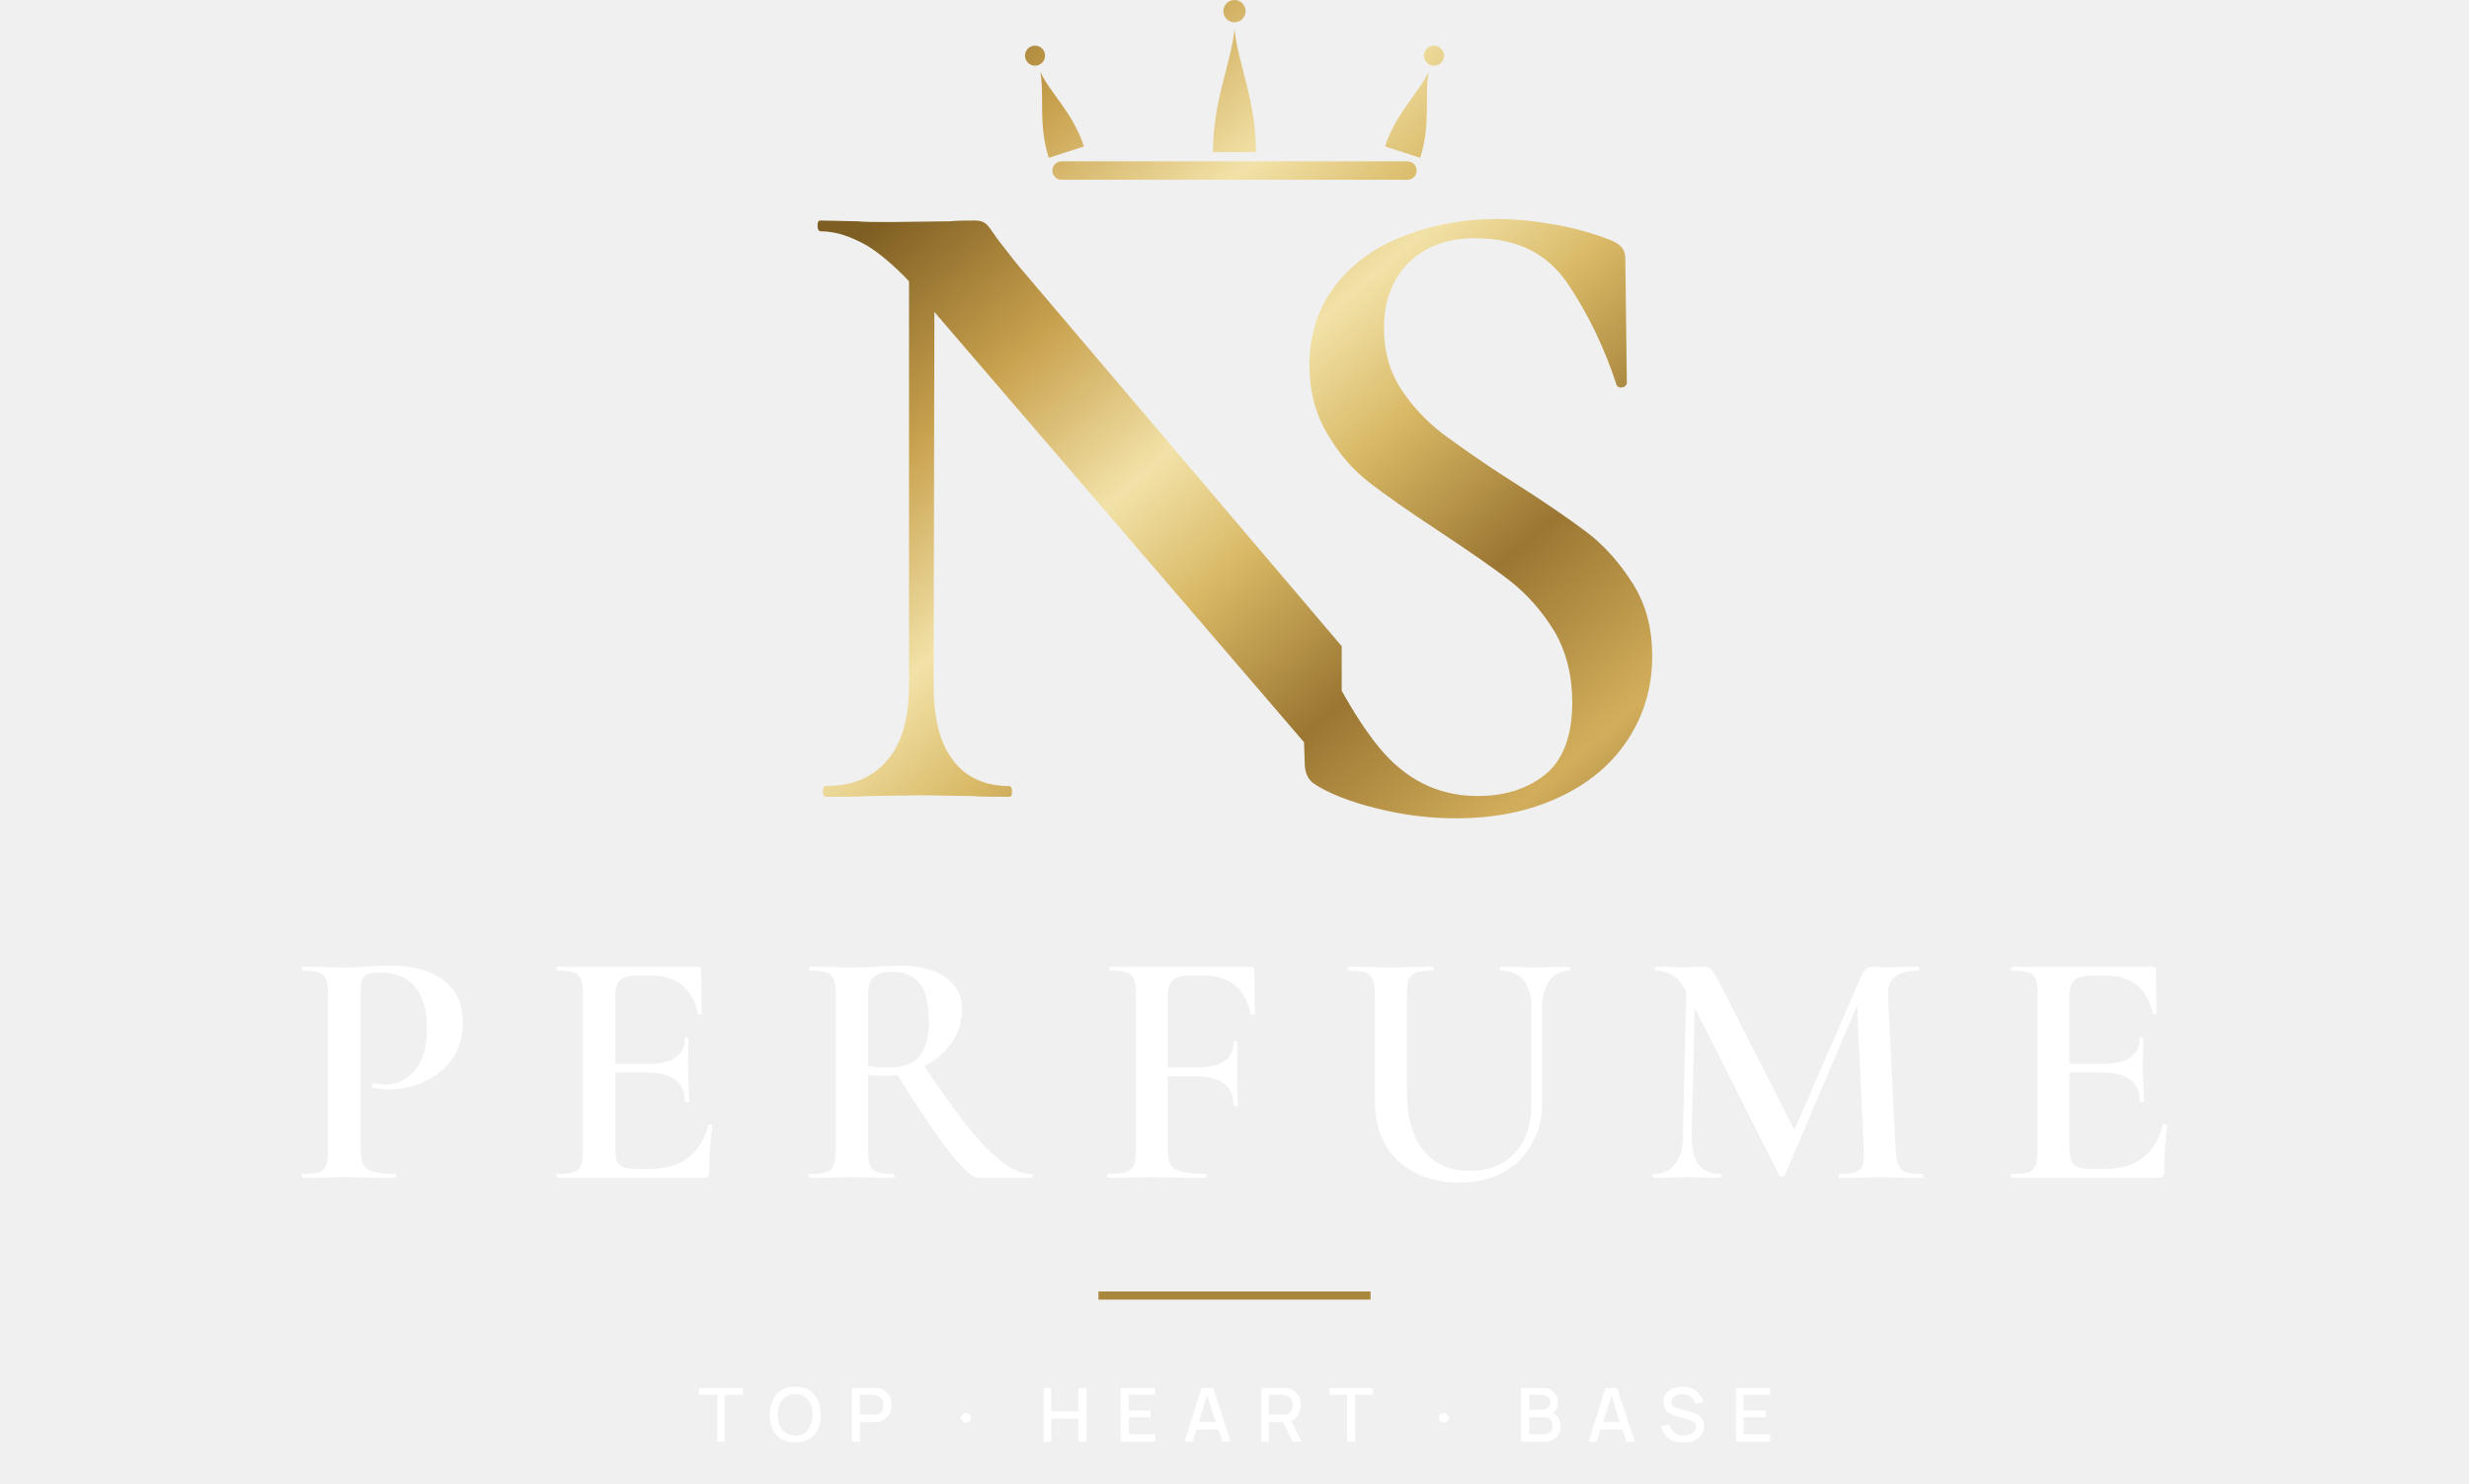
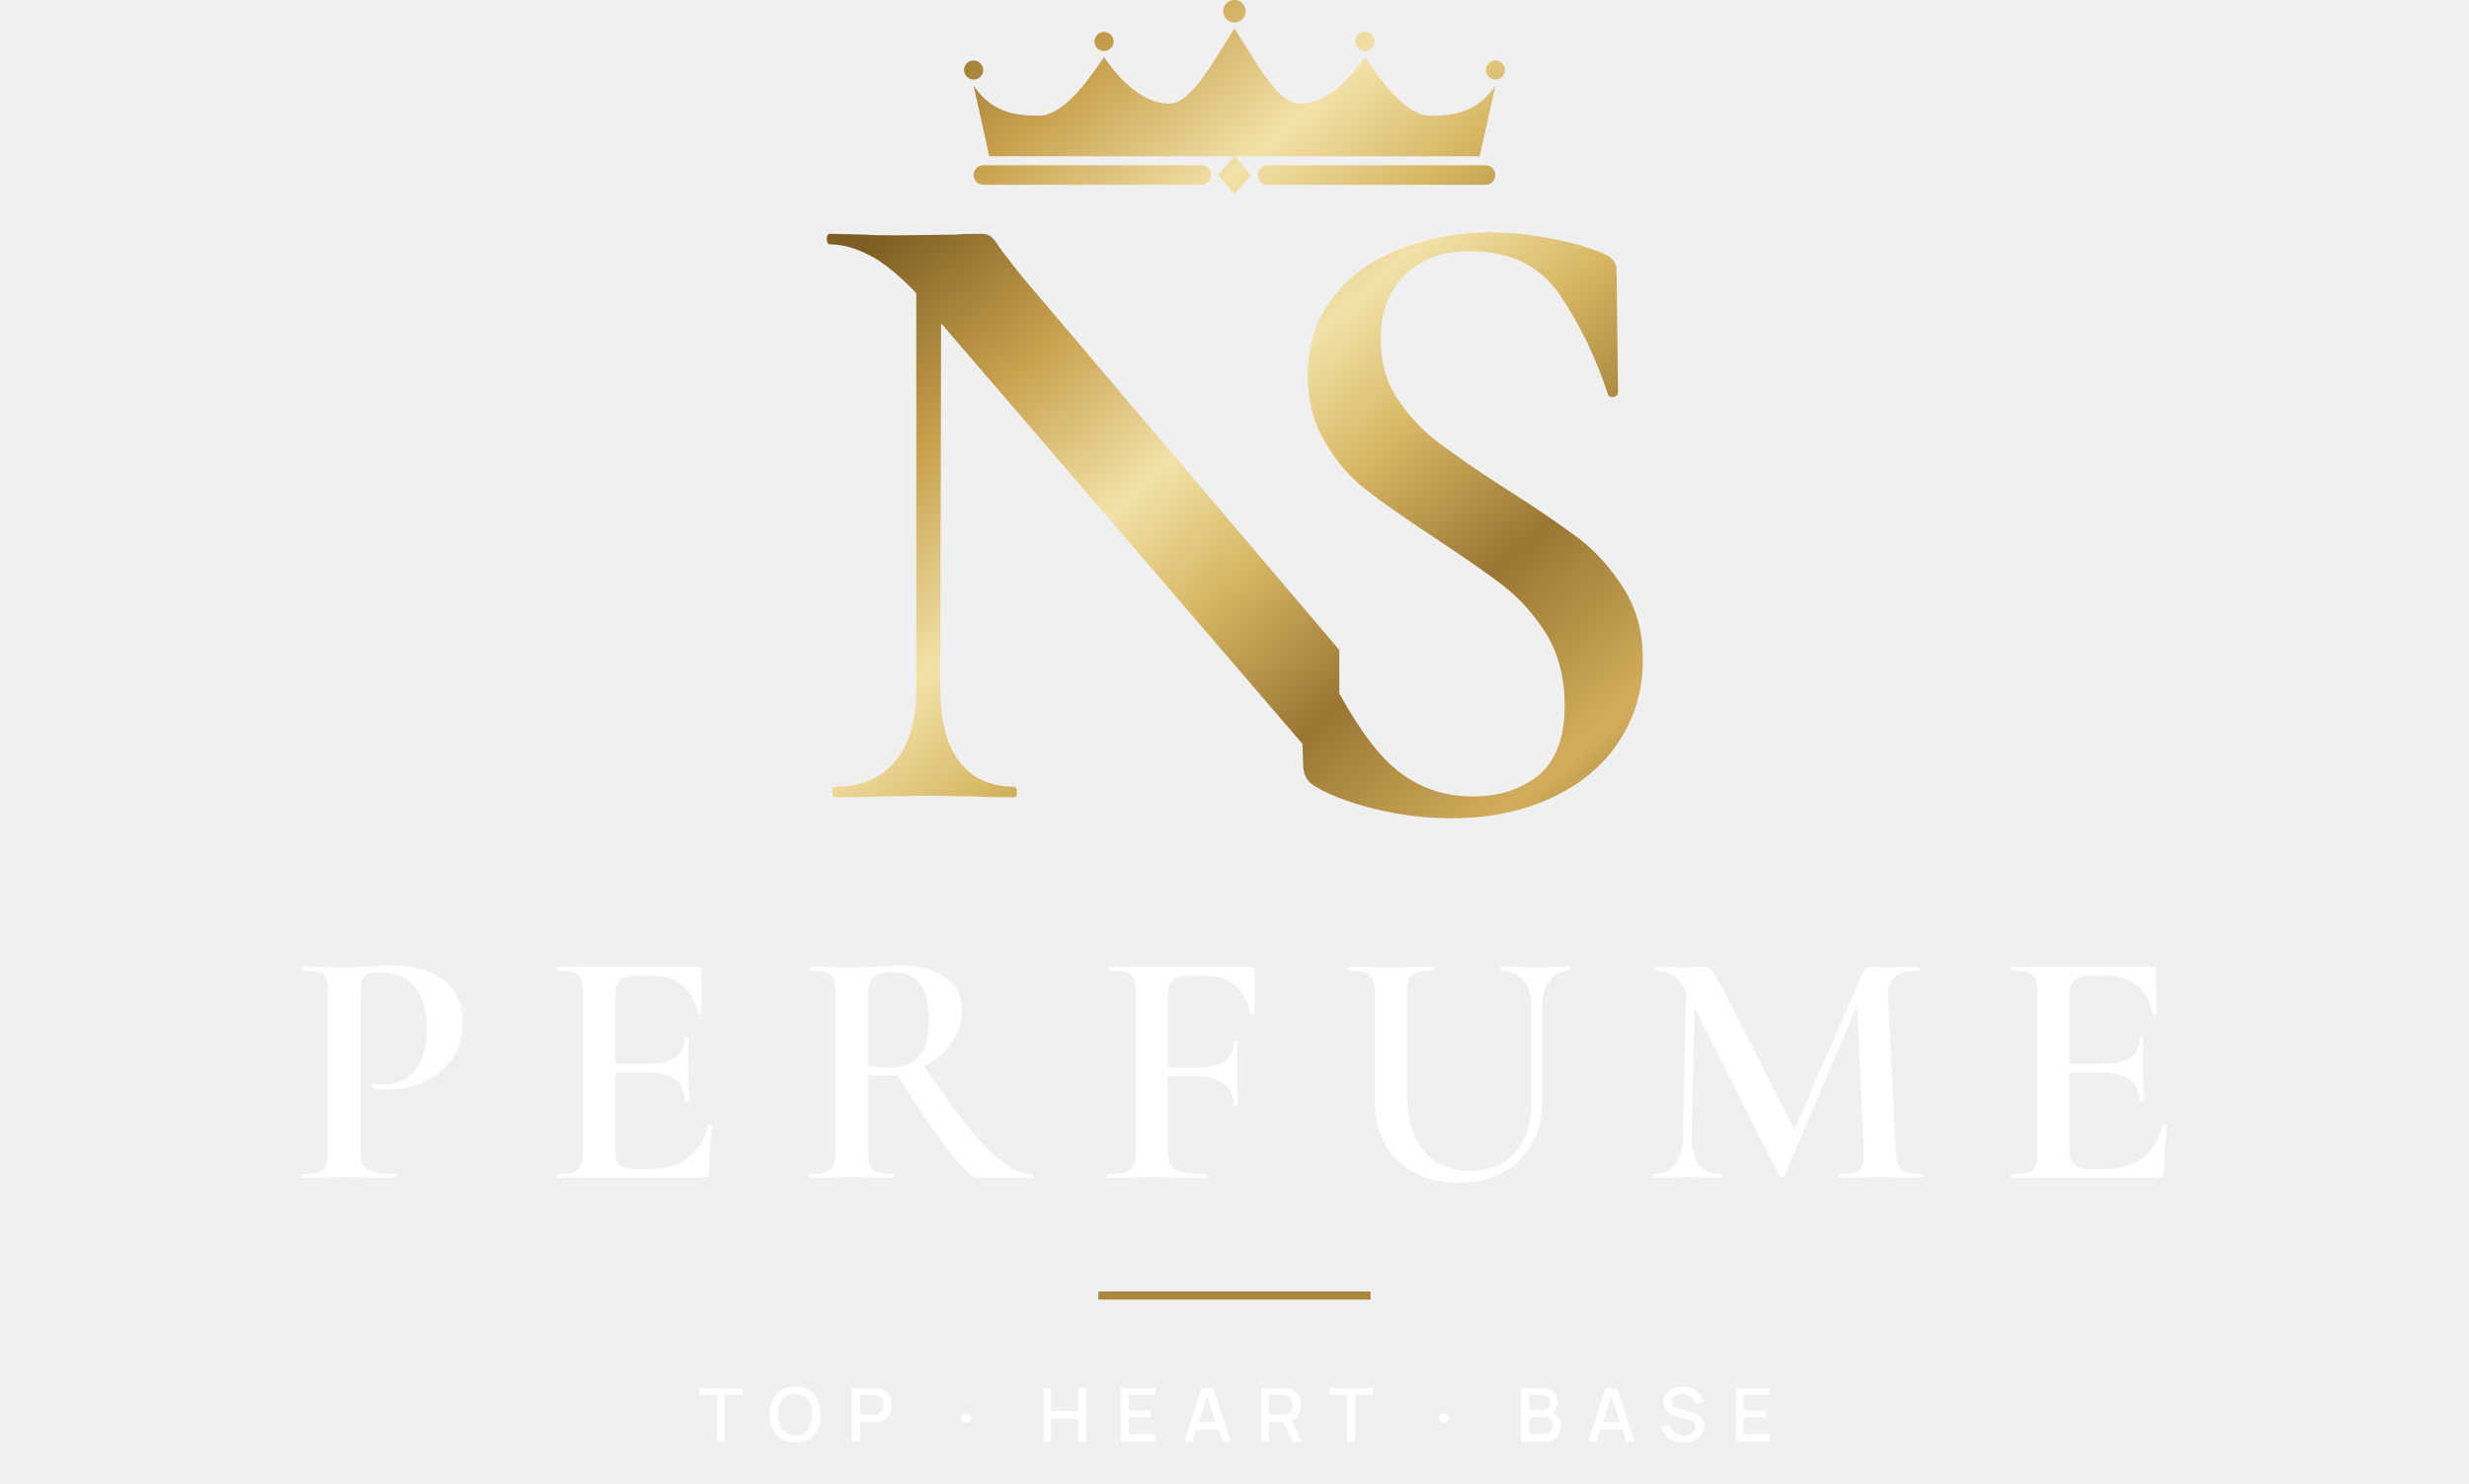
<svg xmlns="http://www.w3.org/2000/svg" viewBox="0 0 363 218.12" width="363" height="218.12" role="img" aria-label="NS Perfume">
  <defs>
    <linearGradient id="nsGold" gradientUnits="userSpaceOnUse" x1="8" y1="0" x2="100" y2="106">
      <stop offset="0" stop-color="#7E5E22" />
      <stop offset="0.18" stop-color="#C9A24F" />
      <stop offset="0.34" stop-color="#F2E2A8" />
      <stop offset="0.46" stop-color="#D8B865" />
      <stop offset="0.62" stop-color="#9A7632" />
      <stop offset="0.8" stop-color="#D2AE5C" />
      <stop offset="1" stop-color="#735420" />
    </linearGradient>
  </defs>
-   <g transform="translate(120.2 0) scale(1.129944)" fill="url(#nsGold)">
-     <path d="M51.45 19.8C51.45 13.08 53.8 8.28 54.25 3.8C54.7 8.28 57.05 13.08 57.05 19.8ZM30.09 20.54C28.67 16.15 29.56 12.39 28.98 9.34C30.29 12.15 33.23 14.66 34.66 19.06ZM73.84 19.06C75.27 14.66 78.21 12.15 79.52 9.34C78.94 12.39 79.83 16.15 78.41 20.54ZM31.75 21L76.75 21C77.41 21 77.95 21.54 77.95 22.2C77.95 22.86 77.41 23.4 76.75 23.4L31.75 23.4C31.09 23.4 30.55 22.86 30.55 22.2C30.55 21.54 31.09 21 31.75 21ZM54.25 0C55.05 0 55.7 0.65 55.7 1.45C55.7 2.25 55.05 2.9 54.25 2.9C53.45 2.9 52.8 2.25 52.8 1.45C52.8 0.65 53.45 0 54.25 0ZM28.3 5.94C29.02 5.94 29.6 6.52 29.6 7.24C29.6 7.96 29.02 8.55 28.3 8.55C27.58 8.55 26.99 7.96 26.99 7.24C26.99 6.52 27.58 5.94 28.3 5.94ZM80.2 5.94C80.92 5.94 81.51 6.52 81.51 7.24C81.51 7.96 80.92 8.55 80.2 8.55C79.48 8.55 78.9 7.96 78.9 7.24C78.9 6.52 79.48 5.94 80.2 5.94Z" />
-     <path transform="translate(0 28.4)" d="M15.1,60.8c0,4.2 0.8,7.5 2.5,9.7c1.6,2.2 4.1,3.4 7.3,3.4c0.2,0 0.4,0.2 0.4,0.7c0,0.5 -0.1,0.7 -0.4,0.7c-2.1,0 -3.7,0 -4.8,-0.1l-6.4,-0.1l-7.1,0.1c-1.3,0.1 -3.1,0.1 -5.5,0.1c-0.2,0 -0.4,-0.2 -0.4,-0.7c0,-0.5 0.1,-0.7 0.4,-0.7c3.4,0 6.1,-1.1 8,-3.4c1.9,-2.2 2.8,-5.5 2.8,-9.7v-52.6c-2,-2.1 -3.8,-3.6 -5.4,-4.6c-2.1,-1.2 -4.1,-1.9 -6.1,-1.9c-0.2,0 -0.4,-0.2 -0.4,-0.7c0,-0.5 0.1,-0.7 0.4,-0.7l4.8,0.1c1,0.1 2.4,0.1 4.3,0.1l7.7,-0.1c1,-0.1 2.1,-0.1 3.4,-0.1c0.6,0 1.1,0.2 1.4,0.5c0.3,0.3 0.8,1 1.4,1.9c1.4,1.8 2.4,3.1 3,3.8l41.8,49.2v5.8c1.5,2.7 3.1,5.2 4.8,7.3c3.4,4.2 7.7,6.4 12.9,6.4c3.5,0 6.4,-0.9 8.8,-2.8c2.3,-1.9 3.5,-5 3.5,-9.4c0,-3.5 -0.8,-6.6 -2.3,-9.2c-1.6,-2.6 -3.5,-4.8 -5.8,-6.6c-2.3,-1.8 -5.4,-3.9 -9.3,-6.5c-3.8,-2.5 -6.8,-4.6 -9,-6.3c-2.2,-1.7 -4,-3.8 -5.5,-6.4c-1.5,-2.5 -2.3,-5.5 -2.3,-8.8c0,-4.2 1.2,-7.7 3.5,-10.6c2.3,-2.9 5.3,-5 9.1,-6.4c3.7,-1.4 7.6,-2.1 11.7,-2.1c2.6,0 5.3,0.3 8,0.8c2.7,0.5 5,1.2 7,2c1.2,0.5 1.8,1.2 1.8,2.3l0.2,16.2c0,0.3 -0.2,0.5 -0.5,0.6c-0.4,0.1 -0.6,0 -0.8,-0.2c-1.6,-4.9 -3.7,-9.3 -6.4,-13.3c-2.7,-4 -6.7,-5.9 -12.1,-5.9c-3.6,0 -6.5,1.1 -8.6,3.2c-2.1,2.1 -3.2,4.9 -3.2,8.5c0,3 0.7,5.6 2.2,7.9c1.5,2.3 3.3,4.2 5.5,5.9c2.2,1.6 5.1,3.7 8.9,6.1c4.1,2.6 7.3,4.8 9.7,6.6c2.4,1.8 4.4,4.1 6.1,6.8c1.7,2.7 2.5,5.8 2.5,9.4c0,4.1 -1.1,7.7 -3.2,10.9c-2.1,3.2 -5.1,5.7 -9,7.5c-3.9,1.8 -8.3,2.7 -13.3,2.7c-3.4,0 -6.8,-0.4 -10.4,-1.3c-3.6,-0.9 -6.3,-2 -8.1,-3.2c-0.7,-0.5 -1.1,-1.2 -1.2,-2.3l-0.1,-3.1l-48.1,-56z" />
+   <g transform="translate(121.57 0) scale(1.104667)" fill="url(#nsGold)">
+     <path d="M21.61 20.8L19.53 11.4C21.96 15 25.09 15.4 28.21 15.4C31.33 15.4 34.46 11.2 36.89 7.6C39.32 11.2 42.45 13.8 45.57 13.8C48.69 13.8 51.82 7.4 54.25 3.8C56.68 7.4 59.81 13.8 62.93 13.8C66.05 13.8 69.18 11.2 71.61 7.6C74.04 11.2 77.17 15.4 80.29 15.4C83.41 15.4 86.54 15 88.97 11.4L86.89 20.8ZM20.83 22L49.85 22C50.57 22 51.15 22.58 51.15 23.3C51.15 24.02 50.57 24.6 49.85 24.6L20.83 24.6C20.11 24.6 19.53 24.02 19.53 23.3C19.53 22.58 20.11 22 20.83 22ZM58.65 22L87.67 22C88.39 22 88.97 22.58 88.97 23.3C88.97 24.02 88.39 24.6 87.67 24.6L58.65 24.6C57.93 24.6 57.35 24.02 57.35 23.3C57.35 22.58 57.93 22 58.65 22ZM54.25 20.77L56.45 23.3L54.25 25.83L52.05 23.3ZM19.53 8.05C20.23 8.05 20.81 8.62 20.81 9.32C20.81 10.03 20.23 10.6 19.53 10.6C18.83 10.6 18.26 10.03 18.26 9.32C18.26 8.62 18.83 8.05 19.53 8.05ZM36.89 4.25C37.59 4.25 38.17 4.82 38.17 5.53C38.17 6.23 37.59 6.8 36.89 6.8C36.19 6.8 35.62 6.23 35.62 5.53C35.62 4.82 36.19 4.25 36.89 4.25ZM54.25 0C55.08 0 55.75 0.67 55.75 1.5C55.75 2.33 55.08 3 54.25 3C53.42 3 52.75 2.33 52.75 1.5C52.75 0.67 53.42 0 54.25 0ZM71.61 4.25C72.31 4.25 72.89 4.82 72.89 5.53C72.89 6.23 72.31 6.8 71.61 6.8C70.91 6.8 70.33 6.23 70.33 5.53C70.33 4.82 70.91 4.25 71.61 4.25ZM88.97 8.05C89.67 8.05 90.25 8.62 90.25 9.32C90.25 10.03 89.67 10.6 88.97 10.6C88.27 10.6 87.7 10.03 87.7 9.32C87.7 8.62 88.27 8.05 88.97 8.05Z" />
+     <path transform="translate(0 30.83)" d="M15.1,60.8c0,4.2 0.8,7.5 2.5,9.7c1.6,2.2 4.1,3.4 7.3,3.4c0.2,0 0.4,0.2 0.4,0.7c0,0.5 -0.1,0.7 -0.4,0.7c-2.1,0 -3.7,0 -4.8,-0.1l-6.4,-0.1l-7.1,0.1c-1.3,0.1 -3.1,0.1 -5.5,0.1c-0.2,0 -0.4,-0.2 -0.4,-0.7c0,-0.5 0.1,-0.7 0.4,-0.7c3.4,0 6.1,-1.1 8,-3.4c1.9,-2.2 2.8,-5.5 2.8,-9.7v-52.6c-2,-2.1 -3.8,-3.6 -5.4,-4.6c-2.1,-1.2 -4.1,-1.9 -6.1,-1.9c-0.2,0 -0.4,-0.2 -0.4,-0.7c0,-0.5 0.1,-0.7 0.4,-0.7l4.8,0.1c1,0.1 2.4,0.1 4.3,0.1l7.7,-0.1c1,-0.1 2.1,-0.1 3.4,-0.1c0.6,0 1.1,0.2 1.4,0.5c0.3,0.3 0.8,1 1.4,1.9c1.4,1.8 2.4,3.1 3,3.8l41.8,49.2v5.8c1.5,2.7 3.1,5.2 4.8,7.3c3.4,4.2 7.7,6.4 12.9,6.4c3.5,0 6.4,-0.9 8.8,-2.8c2.3,-1.9 3.5,-5 3.5,-9.4c0,-3.5 -0.8,-6.6 -2.3,-9.2c-1.6,-2.6 -3.5,-4.8 -5.8,-6.6c-2.3,-1.8 -5.4,-3.9 -9.3,-6.5c-3.8,-2.5 -6.8,-4.6 -9,-6.3c-2.2,-1.7 -4,-3.8 -5.5,-6.4c-1.5,-2.5 -2.3,-5.5 -2.3,-8.8c0,-4.2 1.2,-7.7 3.5,-10.6c2.3,-2.9 5.3,-5 9.1,-6.4c3.7,-1.4 7.6,-2.1 11.7,-2.1c2.6,0 5.3,0.3 8,0.8c2.7,0.5 5,1.2 7,2c1.2,0.5 1.8,1.2 1.8,2.3l0.2,16.2c0,0.3 -0.2,0.5 -0.5,0.6c-0.4,0.1 -0.6,0 -0.8,-0.2c-1.6,-4.9 -3.7,-9.3 -6.4,-13.3c-2.7,-4 -6.7,-5.9 -12.1,-5.9c-3.6,0 -6.5,1.1 -8.6,3.2c-2.1,2.1 -3.2,4.9 -3.2,8.5c0,3 0.7,5.6 2.2,7.9c1.5,2.3 3.3,4.2 5.5,5.9c2.2,1.6 5.1,3.7 8.9,6.1c4.1,2.6 7.3,4.8 9.7,6.6c2.4,1.8 4.4,4.1 6.1,6.8c1.7,2.7 2.5,5.8 2.5,9.4c0,4.1 -1.1,7.7 -3.2,10.9c-2.1,3.2 -5.1,5.7 -9,7.5c-3.9,1.8 -8.3,2.7 -13.3,2.7c-3.4,0 -6.8,-0.4 -10.4,-1.3c-3.6,-0.9 -6.3,-2 -8.1,-3.2c-0.7,-0.5 -1.1,-1.2 -1.2,-2.3l-0.1,-3.1l-48.1,-56z" />
  </g>
  <path d="M53.02 168.96Q53.02 170.52 53.39 171.26Q53.76 171.99 54.77 172.27Q55.87 172.64 58.17 172.64L58.17 172.64Q58.27 172.64 58.27 172.91Q58.27 173.19 58.17 173.19L58.17 173.19Q56.15 173.19 54.95 173.19L54.95 173.19L50.63 173.1L47.04 173.19Q46.12 173.19 44.47 173.19L44.47 173.19Q44.37 173.19 44.37 172.91Q44.37 172.64 44.47 172.64L44.47 172.64Q46.21 172.64 46.95 172.36Q47.69 172.08 47.96 171.35Q48.24 170.7 48.24 169.14L48.24 169.14L48.24 146.14Q48.24 144.67 47.96 144.02Q47.69 143.29 46.95 143.01Q46.12 142.74 44.47 142.74L44.47 142.74Q44.37 142.74 44.37 142.46Q44.37 142.18 44.47 142.18L44.47 142.18L47.04 142.18Q49.25 142.28 50.63 142.28L50.63 142.28Q51.73 142.28 53.39 142.18L53.39 142.18Q53.94 142.09 54.95 142.09Q55.97 142 57.44 142L57.44 142Q62.31 142 65.17 144.12Q68.02 146.14 68.02 150.46L68.02 150.46Q68.02 153.59 66.45 155.8Q64.8 158.01 62.31 159.11Q59.83 160.22 57.16 160.22L57.16 160.22Q55.78 160.22 54.77 159.94L54.77 159.94Q54.68 159.94 54.68 159.66L54.68 159.66Q54.68 159.57 54.77 159.39Q54.86 159.2 54.95 159.3L54.95 159.3Q55.69 159.48 56.7 159.48L56.7 159.48Q59.28 159.48 61.03 157.36Q62.77 155.25 62.77 151.2L62.77 151.2Q62.77 147.34 61.03 145.13Q59.19 143.01 55.87 143.01L55.87 143.01Q54.68 143.01 54.13 143.2Q53.48 143.47 53.21 144.12Q53.02 144.85 53.02 146.23L53.02 146.23L53.02 168.96ZM81.91 173.19Q81.82 173.19 81.82 172.91Q81.82 172.64 81.91 172.64L81.91 172.64Q83.66 172.64 84.39 172.36Q85.13 172.08 85.41 171.35Q85.68 170.7 85.68 169.14L85.68 169.14L85.68 146.14Q85.68 144.67 85.41 144.02Q85.13 143.29 84.39 143.01Q83.57 142.74 81.91 142.74L81.91 142.74Q81.82 142.74 81.82 142.46Q81.82 142.18 81.91 142.18L81.91 142.18L102.61 142.18Q103.07 142.18 103.07 142.55L103.07 142.55L103.16 149.08Q103.16 149.18 102.98 149.18Q102.7 149.18 102.61 149.08L102.61 149.08Q101.41 143.47 95.71 143.47L95.71 143.47L93.69 143.47Q91.85 143.47 91.2 144.12Q90.47 144.76 90.47 146.23L90.47 146.23L90.47 168.96Q90.47 170.61 91.02 171.26Q91.66 171.9 93.23 171.9L93.23 171.9L95.71 171.9Q102.33 171.9 104.17 165.46L104.17 165.46Q104.17 165.37 104.36 165.37L104.36 165.37Q104.73 165.37 104.73 165.55L104.73 165.55Q104.27 169.32 104.27 172.45L104.27 172.45Q104.27 172.82 104.08 173Q103.99 173.19 103.53 173.19L103.53 173.19L81.91 173.19ZM100.68 161.96Q100.68 157.73 95.16 157.73L95.16 157.73L88.17 157.73L88.17 156.44L95.25 156.44Q100.68 156.44 100.68 152.76L100.68 152.76Q100.68 152.58 100.95 152.58Q101.23 152.58 101.23 152.76L101.23 152.76L101.14 157.09L101.23 159.39Q101.32 160.95 101.32 161.96L101.32 161.96Q101.32 162.06 101.05 162.06Q100.68 162.06 100.68 161.96L100.68 161.96ZM143.73 173.19Q142.54 173.19 139.32 169.05Q136.1 164.82 131.5 157.36L131.5 157.36L135.45 156.17Q139.69 162.42 142.45 165.92Q145.3 169.42 147.51 170.98Q149.62 172.64 151.74 172.64L151.74 172.64Q151.83 172.64 151.83 172.91Q151.83 173.19 151.74 173.19L151.74 173.19L143.73 173.19ZM132.42 142Q136.65 142 139.04 143.75Q141.43 145.4 141.43 148.44L141.43 148.44Q141.43 151.2 139.87 153.41Q138.31 155.62 135.64 156.9Q133.06 158.19 130.21 158.19L130.21 158.19Q129.11 158.19 127.63 158.1L127.63 158.1L127.63 169.14Q127.63 170.7 127.91 171.44Q128.19 172.08 128.92 172.36Q129.66 172.64 131.41 172.64L131.41 172.64Q131.5 172.64 131.5 172.91Q131.5 173.19 131.41 173.19L131.41 173.19Q129.75 173.19 128.83 173.19L128.83 173.19L125.24 173.1L121.65 173.19Q120.73 173.19 119.08 173.19L119.08 173.19Q118.89 173.19 118.89 172.91Q118.89 172.64 119.08 172.64L119.08 172.64Q120.73 172.64 121.47 172.36Q122.3 172.08 122.57 171.35Q122.85 170.7 122.85 169.14L122.85 169.14L122.85 146.14Q122.85 144.67 122.57 144.02Q122.3 143.29 121.56 143.01Q120.73 142.74 119.08 142.74L119.08 142.74Q118.99 142.74 118.99 142.46Q118.99 142.18 119.08 142.18L119.08 142.18L121.65 142.18Q123.86 142.28 125.24 142.28L125.24 142.28Q126.9 142.28 128.83 142.18L128.83 142.18Q129.47 142.09 130.39 142.09Q131.31 142 132.42 142L132.42 142ZM136.56 150.19Q136.56 146.14 135.18 144.58Q133.8 142.92 131.22 142.92L131.22 142.92Q129.2 142.92 128.46 143.66Q127.63 144.39 127.63 146.23L127.63 146.23L127.63 156.72Q128.83 157 130.49 157L130.49 157Q133.8 157 135.18 155.34Q136.56 153.68 136.56 150.19L136.56 150.19ZM162.96 173.19Q162.78 173.19 162.78 172.91Q162.78 172.64 162.96 172.64L162.96 172.64Q164.8 172.64 165.54 172.36Q166.37 172.08 166.73 171.35Q167.01 170.7 167.01 169.14L167.01 169.14L167.01 146.14Q167.01 144.67 166.73 144.02Q166.46 143.29 165.63 143.01Q164.89 142.74 163.24 142.74L163.24 142.74Q163.05 142.74 163.05 142.46Q163.05 142.18 163.24 142.18L163.24 142.18L183.85 142.18Q184.4 142.18 184.4 142.55L184.4 142.55L184.49 149.08Q184.49 149.18 184.21 149.18Q183.94 149.18 183.85 149.08L183.85 149.08Q182.65 143.47 177.04 143.47L177.04 143.47L175.01 143.47Q173.17 143.47 172.44 144.12Q171.7 144.76 171.7 146.23L171.7 146.23L171.7 168.96Q171.7 170.52 172.07 171.26Q172.53 171.99 173.63 172.27Q174.83 172.64 177.31 172.64L177.31 172.64Q177.41 172.64 177.41 172.91Q177.41 173.19 177.31 173.19L177.31 173.19Q175.2 173.19 174.09 173.19L174.09 173.19L169.22 173.1L165.63 173.19Q164.62 173.19 162.96 173.19L162.96 173.19ZM181.36 162.52Q181.36 158.28 175.66 158.28L175.66 158.28L169.49 158.28L169.49 157L175.75 157Q181.36 157 181.36 153.32L181.36 153.32Q181.36 153.13 181.64 153.13Q181.91 153.13 181.91 153.32L181.91 153.32L181.91 157.64Q181.91 159.2 181.91 159.94L181.91 159.94L182.01 162.52Q182.01 162.7 181.73 162.7Q181.36 162.7 181.36 162.52L181.36 162.52ZM225.15 148.16Q225.15 145.59 224.05 144.21Q222.85 142.74 220.65 142.74L220.65 142.74Q220.55 142.74 220.55 142.46Q220.55 142.18 220.65 142.18L220.65 142.18L222.95 142.18Q224.79 142.28 225.89 142.28L225.89 142.28Q226.81 142.28 228.56 142.18L228.56 142.18L230.77 142.18Q230.86 142.18 230.86 142.46Q230.86 142.74 230.77 142.74L230.77 142.74Q228.83 142.74 227.82 144.21Q226.72 145.59 226.72 148.16L226.72 148.16L226.72 162.15Q226.72 165.74 225.15 168.31Q223.68 170.98 220.92 172.45Q218.16 173.92 214.57 173.92L214.57 173.92Q210.89 173.92 208.04 172.45Q205.28 171.07 203.72 168.4Q202.15 165.74 202.15 162.15L202.15 162.15L202.15 146.14Q202.15 144.67 201.79 144.02Q201.51 143.29 200.77 143.01Q199.95 142.74 198.38 142.74L198.38 142.74Q198.2 142.74 198.2 142.46Q198.2 142.18 198.38 142.18L198.38 142.18L200.96 142.18Q203.07 142.28 204.45 142.28L204.45 142.28Q205.93 142.28 208.13 142.18L208.13 142.18L210.62 142.18Q210.8 142.18 210.8 142.46Q210.8 142.74 210.62 142.74L210.62 142.74Q208.96 142.74 208.23 143.01Q207.4 143.38 207.12 144.02Q206.85 144.76 206.85 146.23L206.85 146.23L206.85 160.4Q206.85 166.38 209.33 169.23Q211.72 172.18 216.14 172.18L216.14 172.18Q220.37 172.18 222.76 169.51Q225.15 166.93 225.15 162.15L225.15 162.15L225.15 148.16ZM247.42 167.21L247.97 143.29L249.26 143.38L248.71 167.21Q248.71 169.78 249.72 171.26Q250.82 172.64 252.94 172.64L252.94 172.64Q253.12 172.64 253.12 172.91Q253.12 173.19 252.94 173.19L252.94 173.19Q251.56 173.19 250.82 173.19L250.82 173.19L248.15 173.1L245.21 173.19Q244.47 173.19 243.09 173.19L243.09 173.19Q243 173.19 243 172.91Q243 172.64 243.09 172.64L243.09 172.64Q245.12 172.64 246.22 171.26Q247.42 169.78 247.42 167.21L247.42 167.21ZM282.56 172.64Q282.75 172.64 282.75 172.91Q282.75 173.19 282.56 173.19L282.56 173.19Q281 173.19 279.99 173.19L279.99 173.19L276.4 173.1L272.9 173.19Q271.98 173.19 270.42 173.19L270.42 173.19Q270.33 173.19 270.33 172.91Q270.33 172.64 270.42 172.64L270.42 172.64Q271.98 172.64 272.81 172.36Q273.64 172.08 273.82 171.35Q274.1 170.7 274.01 169.14L274.01 169.14L272.99 146.51L275.11 143.01L262.41 172.82Q262.32 173 262.05 173L262.05 173Q261.77 173 261.59 172.82L261.59 172.82L248.15 146.23Q247.23 144.39 246.13 143.56Q244.93 142.74 243.46 142.74L243.46 142.74Q243.28 142.74 243.28 142.46Q243.28 142.18 243.46 142.18L243.46 142.18L245.58 142.18Q246.22 142.28 247.23 142.28L247.23 142.28L249.53 142.18Q249.99 142.18 250.64 142.18L250.64 142.18Q251.28 142.18 251.65 142.64Q252.02 143.1 252.94 144.76L252.94 144.76L264.07 166.66L261.95 170.43L273.73 143.38Q274.01 142.74 274.37 142.46Q274.74 142.18 275.2 142.18L275.2 142.18Q275.57 142.18 276.12 142.18Q276.67 142.28 277.41 142.28L277.41 142.28L280.08 142.18Q280.72 142.18 282.01 142.18L282.01 142.18Q282.19 142.18 282.19 142.46Q282.19 142.74 282.01 142.74L282.01 142.74Q279.71 142.74 278.61 143.66Q277.5 144.48 277.59 146.51L277.59 146.51L278.7 169.14Q278.79 170.7 279.16 171.44Q279.43 172.08 280.17 172.36Q280.91 172.64 282.56 172.64L282.56 172.64ZM295.81 173.19Q295.63 173.19 295.63 172.91Q295.63 172.64 295.81 172.64L295.81 172.64Q297.47 172.64 298.29 172.36Q299.03 172.08 299.31 171.35Q299.58 170.7 299.58 169.14L299.58 169.14L299.58 146.14Q299.58 144.67 299.31 144.02Q299.03 143.29 298.29 143.01Q297.47 142.74 295.81 142.74L295.81 142.74Q295.63 142.74 295.63 142.46Q295.63 142.18 295.81 142.18L295.81 142.18L316.51 142.18Q316.97 142.18 316.97 142.55L316.97 142.55L317.06 149.08Q317.06 149.18 316.79 149.18Q316.51 149.18 316.51 149.08L316.51 149.08Q315.31 143.47 309.61 143.47L309.61 143.47L307.59 143.47Q305.75 143.47 305.01 144.12Q304.27 144.76 304.27 146.23L304.27 146.23L304.27 168.96Q304.27 170.61 304.92 171.26Q305.56 171.9 307.13 171.9L307.13 171.9L309.61 171.9Q316.23 171.9 317.98 165.46L317.98 165.46Q317.98 165.37 318.26 165.37L318.26 165.37Q318.63 165.37 318.63 165.55L318.63 165.55Q318.17 169.32 318.17 172.45L318.17 172.45Q318.17 172.82 317.98 173Q317.8 173.19 317.34 173.19L317.34 173.19L295.81 173.19ZM314.58 161.96Q314.58 157.73 309.06 157.73L309.06 157.73L302.07 157.73L302.07 156.44L309.06 156.44Q314.58 156.44 314.58 152.76L314.58 152.76Q314.58 152.58 314.85 152.58Q315.13 152.58 315.13 152.76L315.13 152.76L315.04 157.09L315.13 159.39Q315.22 160.95 315.22 161.96L315.22 161.96Q315.22 162.06 314.85 162.06Q314.58 162.06 314.58 161.96L314.58 161.96Z" fill="#FFFFFF" />
  <rect x="161.5" y="189.92" width="40" height="1.2" fill="#A9873C" />
  <path d="M106.55 212.02L105.45 212.02L105.45 205.12L102.75 205.12L102.75 204.12L109.25 204.12L109.25 205.12L106.55 205.12L106.55 212.02ZM116.95 212.12L116.95 212.12Q115.75 212.12 114.85 211.62Q114.05 211.12 113.65 210.22Q113.15 209.22 113.15 208.02L113.15 208.02Q113.15 206.82 113.65 205.92Q114.05 204.92 114.85 204.42Q115.75 203.92 116.95 203.92L116.95 203.92Q118.05 203.92 118.95 204.42Q119.75 204.92 120.25 205.92Q120.65 206.82 120.65 208.02L120.65 208.02Q120.65 209.22 120.25 210.22Q119.75 211.12 118.95 211.62Q118.05 212.12 116.95 212.12ZM116.95 211.12L116.95 211.12Q117.75 211.12 118.35 210.72Q118.85 210.32 119.15 209.62Q119.45 208.92 119.45 208.02L119.45 208.02Q119.45 207.12 119.15 206.42Q118.85 205.82 118.35 205.42Q117.75 205.02 116.95 205.02L116.95 205.02Q116.05 205.02 115.55 205.42Q114.95 205.72 114.65 206.42Q114.35 207.12 114.35 208.02L114.35 208.02Q114.35 208.92 114.65 209.62Q114.95 210.32 115.55 210.72Q116.05 211.02 116.95 211.12ZM126.45 212.02L125.25 212.02L125.25 204.12L128.45 204.12Q128.55 204.12 128.75 204.12Q128.95 204.12 129.05 204.12L129.05 204.12Q129.75 204.22 130.15 204.62Q130.65 204.92 130.85 205.42Q131.05 206.02 131.05 206.62L131.05 206.62Q131.05 207.22 130.85 207.82Q130.65 208.32 130.15 208.62Q129.75 209.02 129.05 209.12L129.05 209.12Q128.95 209.12 128.75 209.12Q128.55 209.12 128.45 209.12L128.45 209.12L126.45 209.12L126.45 212.02ZM126.45 205.12L126.45 208.02L128.45 208.02Q128.55 208.02 128.65 208.02Q128.85 208.02 128.95 208.02L128.95 208.02Q129.25 207.92 129.45 207.72Q129.75 207.52 129.85 207.22Q129.85 206.92 129.85 206.62L129.85 206.62Q129.85 206.32 129.85 206.02Q129.75 205.72 129.45 205.52Q129.25 205.32 128.95 205.22L128.95 205.22Q128.85 205.22 128.65 205.22Q128.55 205.12 128.45 205.12L128.45 205.12L126.45 205.12ZM142.05 209.22L142.05 209.22Q141.75 209.22 141.55 209.02Q141.25 208.82 141.25 208.52L141.25 208.52Q141.25 208.22 141.55 208.02Q141.75 207.82 142.05 207.82L142.05 207.82Q142.35 207.82 142.55 208.02Q142.75 208.22 142.75 208.52L142.75 208.52Q142.75 208.82 142.55 209.02Q142.35 209.22 142.05 209.22ZM154.55 212.02L153.45 212.02L153.45 204.12L154.55 204.12L154.55 207.52L158.55 207.52L158.55 204.12L159.75 204.12L159.75 212.02L158.55 212.02L158.55 208.62L154.55 208.62L154.55 212.02ZM169.85 212.02L164.75 212.02L164.75 204.12L169.85 204.12L169.85 205.12L165.95 205.12L165.95 207.42L169.15 207.42L169.15 208.42L165.95 208.42L165.95 210.92L169.85 210.92L169.85 212.02ZM175.35 212.02L174.15 212.02L176.65 204.12L178.35 204.12L180.95 212.02L179.75 212.02L179.15 210.22L175.85 210.22L175.35 212.02ZM176.25 209.12L178.75 209.12L177.45 205.22L176.25 209.12ZM186.55 212.02L185.45 212.02L185.45 204.12L188.65 204.12Q188.75 204.12 188.95 204.12Q189.05 204.12 189.25 204.12L189.25 204.12Q189.85 204.22 190.35 204.62Q190.75 204.92 191.05 205.42Q191.25 206.02 191.25 206.62L191.25 206.62Q191.25 207.52 190.75 208.22L190.75 208.22Q190.45 208.72 189.85 208.92L189.85 208.92L191.35 212.02L190.05 212.02L188.65 209.12L186.55 209.12L186.55 212.02ZM186.55 205.12L186.55 208.02L188.55 208.02Q188.65 208.02 188.85 208.02Q188.95 208.02 189.05 208.02L189.05 208.02Q189.45 207.92 189.65 207.72Q189.85 207.52 189.95 207.22Q190.05 206.92 190.05 206.62Q190.05 206.32 189.95 206.02Q189.85 205.72 189.65 205.52Q189.45 205.32 189.05 205.22L189.05 205.22Q188.95 205.22 188.85 205.22Q188.65 205.12 188.55 205.12L188.55 205.12L186.55 205.12ZM199.25 212.02L198.05 212.02L198.05 205.12L195.45 205.12L195.45 204.12L201.85 204.12L201.85 205.12L199.25 205.12L199.25 212.02ZM212.25 209.22L212.25 209.22Q211.95 209.22 211.75 209.02Q211.55 208.82 211.55 208.52L211.55 208.52Q211.55 208.22 211.75 208.02Q211.95 207.82 212.25 207.82L212.25 207.82Q212.55 207.82 212.75 208.02Q213.05 208.22 213.05 208.52L213.05 208.52Q213.05 208.82 212.75 209.02Q212.55 209.22 212.25 209.22ZM227.05 212.02L223.65 212.02L223.65 204.12L226.75 204.12Q227.55 204.12 228.05 204.42Q228.55 204.72 228.85 205.22Q229.05 205.62 229.05 206.22L229.05 206.22Q229.05 206.82 228.75 207.32L228.75 207.32Q228.55 207.62 228.25 207.82L228.25 207.82Q228.75 208.02 229.05 208.42L229.05 208.42Q229.45 208.92 229.45 209.72L229.45 209.72Q229.45 210.42 229.15 210.92Q228.95 211.42 228.35 211.72Q227.85 212.02 227.05 212.02L227.05 212.02ZM224.85 208.42L224.85 210.92L226.95 210.92Q227.35 210.92 227.65 210.72Q227.95 210.62 228.15 210.32Q228.25 210.02 228.25 209.62L228.25 209.62Q228.25 209.32 228.15 209.02Q227.95 208.72 227.65 208.52Q227.35 208.42 226.95 208.42L226.95 208.42L224.85 208.42ZM224.85 205.12L224.85 207.32L226.75 207.32Q227.05 207.32 227.35 207.22Q227.65 207.02 227.75 206.82Q227.95 206.52 227.95 206.22L227.95 206.22Q227.95 205.72 227.55 205.42Q227.25 205.12 226.75 205.12L226.75 205.12L224.85 205.12ZM234.75 212.02L233.55 212.02L236.05 204.12L237.75 204.12L240.35 212.02L239.15 212.02L238.55 210.22L235.25 210.22L234.75 212.02ZM235.65 209.12L238.15 209.12L236.95 205.22L235.65 209.12ZM247.45 212.12L247.45 212.12Q246.65 212.12 245.95 211.92Q245.25 211.62 244.85 211.02Q244.35 210.52 244.25 209.72L244.25 209.72L245.45 209.52Q245.65 210.32 246.25 210.72Q246.75 211.12 247.55 211.12L247.55 211.12Q248.05 211.12 248.45 210.92Q248.85 210.82 249.05 210.52Q249.35 210.22 249.35 209.82L249.35 209.82Q249.35 209.62 249.25 209.42Q249.15 209.32 249.05 209.12Q248.95 209.02 248.75 208.92Q248.55 208.82 248.35 208.82L248.35 208.82L246.25 208.22Q246.05 208.12 245.65 207.92Q245.35 207.82 245.15 207.62Q244.85 207.32 244.75 207.02Q244.55 206.72 244.55 206.22L244.55 206.22Q244.55 205.42 244.95 204.92Q245.35 204.42 245.95 204.22Q246.55 203.92 247.35 203.92L247.35 203.92Q248.15 203.92 248.85 204.22Q249.45 204.52 249.85 205.02Q250.35 205.52 250.45 206.22L250.45 206.22L249.25 206.42Q249.15 206.02 248.85 205.72Q248.65 205.32 248.25 205.22Q247.85 205.02 247.35 205.02L247.35 205.02Q246.95 205.02 246.55 205.12Q246.25 205.32 245.95 205.52Q245.75 205.82 245.75 206.12L245.75 206.12Q245.75 206.42 245.95 206.72Q246.15 206.92 246.45 207.02Q246.75 207.12 247.05 207.22L247.05 207.22L248.45 207.62Q248.75 207.72 249.05 207.82Q249.45 207.92 249.75 208.12Q250.05 208.42 250.35 208.82Q250.55 209.12 250.55 209.72L250.55 209.72Q250.55 210.32 250.25 210.82Q250.05 211.22 249.65 211.52Q249.15 211.82 248.65 212.02Q248.05 212.12 247.45 212.12ZM260.25 212.02L255.25 212.02L255.25 204.12L260.25 204.12L260.25 205.12L256.35 205.12L256.35 207.42L259.65 207.42L259.65 208.42L256.35 208.42L256.35 210.92L260.25 210.92L260.25 212.02Z" fill="#FFFFFF" />
</svg>
